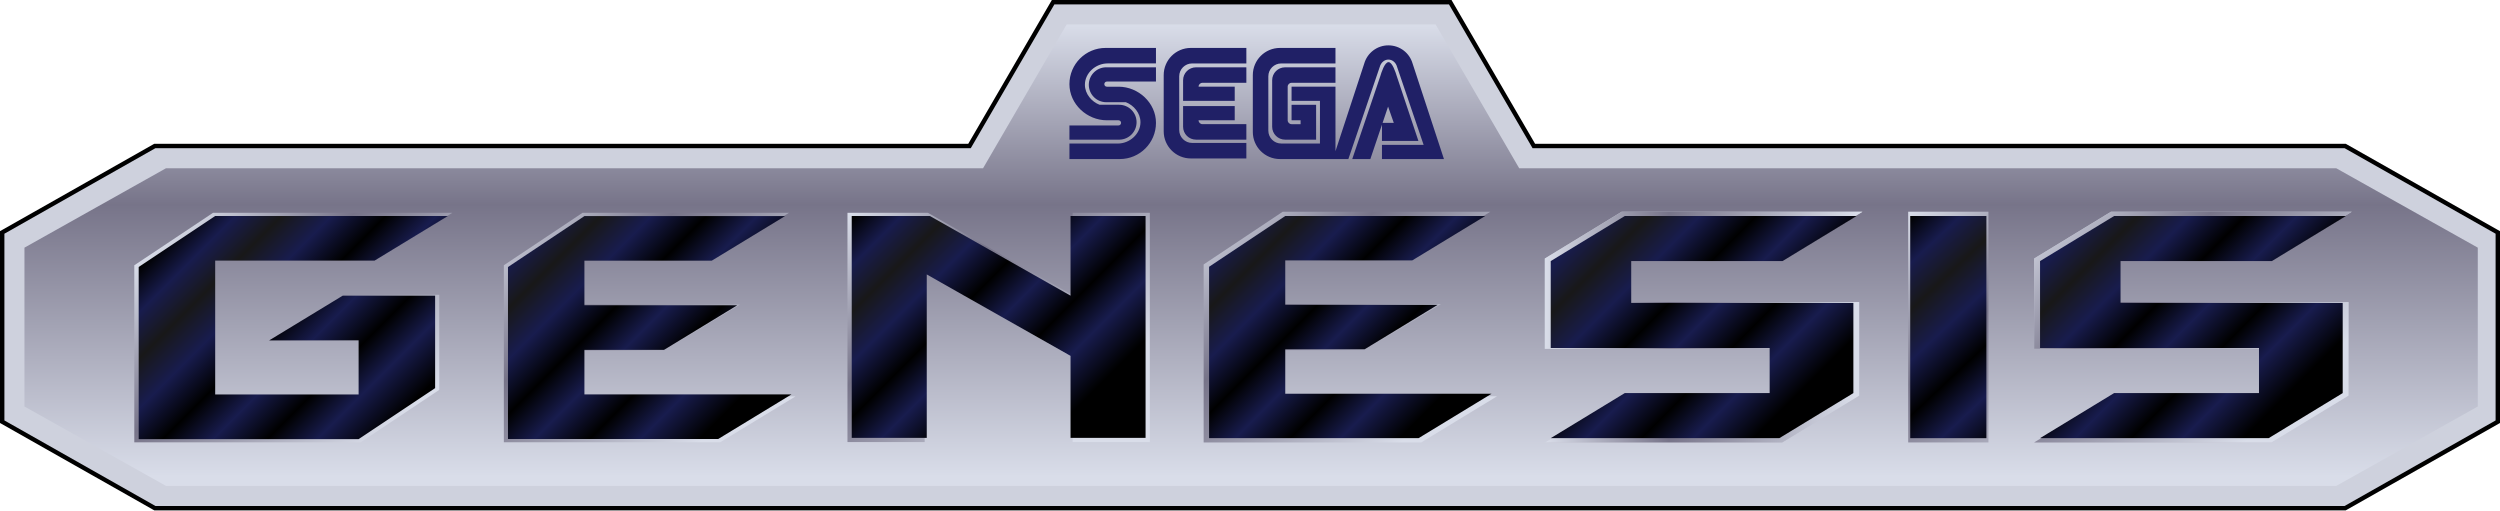
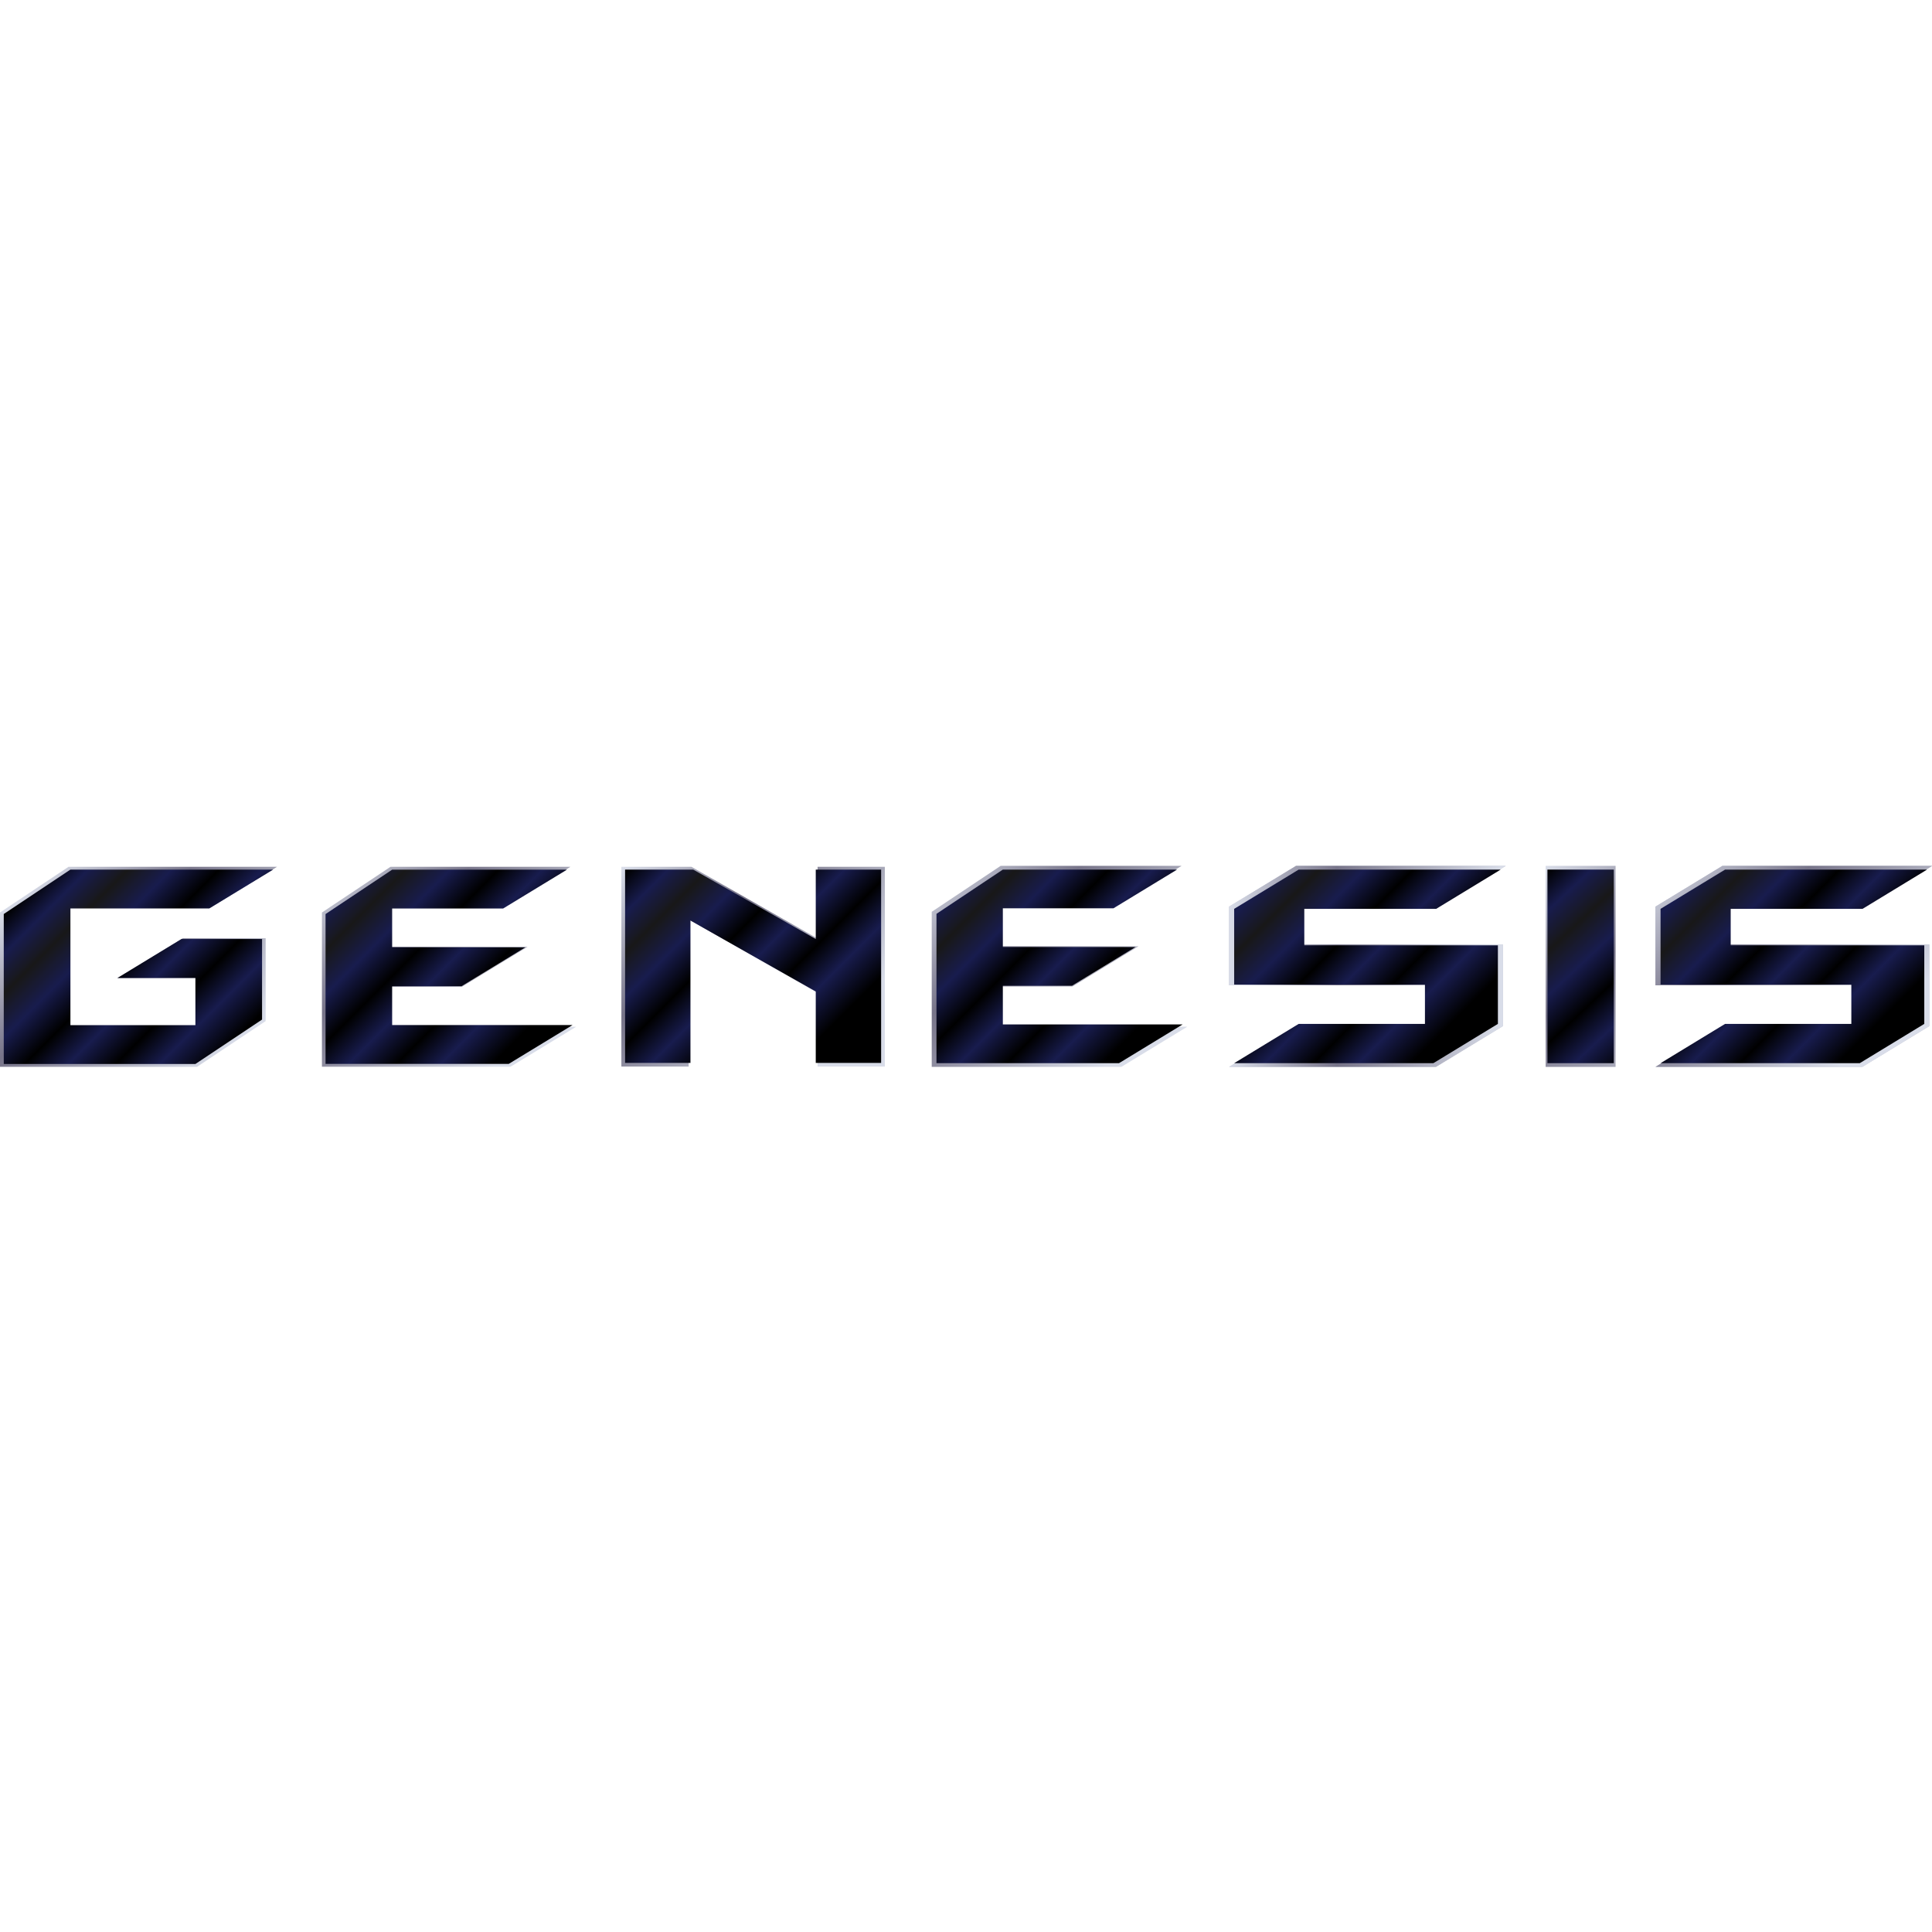
- <svg xmlns="http://www.w3.org/2000/svg" version="1.1" id="Layer_1" x="0px" y="0px" width="568.929px" height="116.145px" viewBox="-1 -1 568.929 116.145" enable-background="new -1 -1 568.929 116.145" xml:space="preserve">
+ <svg xmlns="http://www.w3.org/2000/svg" version="1.1" id="Layer_1" x="0px" y="0px" xml:space="preserve" width="100" height="100" viewBox="29.58 -178.948 504.569 504.569">
  <g>
-     <polygon points="533.056,31.853 532.827,31.721 348.343,31.721 329.321,-1 238.374,-1 219.347,31.721 34.106,31.721 -1,51.605    -1,95.259 33.88,115.018 34.108,115.145 532.825,115.145 567.675,95.404 567.929,95.259 567.929,51.607  " />
-     <polygon fill="#CED1DD" points="0,52.188 0,94.677 34.37,114.145 532.56,114.145 566.929,94.677 566.929,52.19 532.56,32.72    347.767,32.72 328.744,0 238.948,0 219.923,32.72 34.37,32.72  " />
    <linearGradient id="path14_1_" gradientUnits="userSpaceOnUse" x1="308.144" y1="1410.964" x2="308.144" y2="1515.981" gradientTransform="matrix(1 0 0 1 -24.4248 -1406.4)">
      <stop offset="0" style="stop-color:#D9DDE9" />
      <stop offset="0.39" style="stop-color:#777489" />
      <stop offset="0.98" style="stop-color:#D9DDE9" />
    </linearGradient>
-     <path id="path14" fill="url(#path14_1_)" d="M344.724,37.286L325.701,4.564h-0.252h-83.458h-0.25l-19.025,32.723H36.777   L4.565,55.36v36.148l32.212,18.072h493.885l32.211-18.072V55.36l-32.211-18.072L344.724,37.286L344.724,37.286z" />
-     <path id="path16" fill="#202066" d="M309.46,13.469l-7.131,21.726h3.521l7.146-20.979c0.26-0.959,1.043-1.659,1.963-1.659   c0.931,0,1.713,0.7,1.974,1.659l6.041,17.746h-9.479v3.232H327.6l-7.132-21.726c-0.684-2.396-2.893-4.146-5.51-4.146   C312.351,9.321,310.146,11.071,309.46,13.469z M313.638,26.961l1.248-3.706l1.301,3.706H313.638z M313.121,16.323l-6.387,18.872   h4.117l2.643-7.822v3.697h8.295l-4.926-14.747c-0.25-0.821-0.996-3.182-1.873-3.182C314.109,13.141,313.363,15.501,313.121,16.323   L313.121,16.323z M290.572,13.438h12.344v-3.53h-12.639c-3.408,0-6.172,2.771-6.172,6.18v12.936c0,3.409,2.764,6.172,6.172,6.172   h12.639V18.726h-9.992v3.234h6.461v9.702h-8.813c-1.627,0-2.936-1.315-2.936-2.938v-12.35   C287.634,14.755,288.945,13.438,290.572,13.438z M292.923,22.844v3.531h2.055v0.882h-2.055c-0.486,0-0.883-0.396-0.883-0.882   v-7.648c0-0.486,0.396-0.883,0.883-0.883h9.992V14.32h-11.461c-1.627,0-2.945,1.316-2.945,2.938v10.585   c0,1.622,1.318,2.938,2.945,2.938h7.055v-7.938L292.923,22.844L292.923,22.844z M270.292,13.438h12.344v-3.53h-12.641   c-3.408,0-6.17,2.771-6.17,6.18v12.792c0,3.408,2.762,6.179,6.17,6.179h12.641v-3.531h-12.344c-1.621,0-2.938-1.314-2.938-2.938   V16.376C267.354,14.755,268.671,13.438,270.292,13.438L270.292,13.438z M279.987,21.961v-3.234h-8.227   c0-0.486,0.395-0.883,0.883-0.883h9.992V14.32h-11.461c-1.621,0-2.936,1.316-2.936,2.938v4.703H279.987L279.987,21.961z    M279.987,23.14v3.234h-8.227c0,0.485,0.395,0.882,0.883,0.882h9.992v3.522h-11.461c-1.621,0-2.936-1.314-2.936-2.938v-4.703   L279.987,23.14L279.987,23.14z M249.784,27.547h-7.412v3.233h11.314h0.145c2.123-0.076,3.82-1.827,3.82-3.966   c0-2.189-1.773-3.972-3.965-3.972h-4.459c-1.803-0.686-3.334-2.474-3.334-4.559c0-2.679,2.467-4.848,5.145-4.848h11.027V9.907   h-11.469c-4.541,0-8.225,3.69-8.225,8.233c0,4.55,3.979,8.234,8.521,8.234v-0.038l0.023,0.038h2.625   c0.32,0,0.586,0.259,0.586,0.586c0,0.326-0.268,0.586-0.586,0.586H249.784L249.784,27.547z M254.646,17.554h7.42V14.32H250.75   h-0.152c-2.123,0.076-3.818,1.827-3.818,3.966c0,2.198,1.779,3.973,3.973,3.973h4.459c1.803,0.692,3.326,2.473,3.326,4.558   c0,2.68-2.465,4.849-5.146,4.849h-11.018v3.53h11.459c4.545,0,8.234-3.683,8.234-8.232c0-4.543-3.979-8.234-8.523-8.234v0.046   l-0.029-0.045h-2.619c-0.328,0-0.586-0.259-0.586-0.586c0-0.319,0.258-0.586,0.586-0.586L254.646,17.554L254.646,17.554z" />
    <g>
      <linearGradient id="polygon37_2_" gradientUnits="userSpaceOnUse" x1="220.795" y1="1450.026" x2="270.307" y2="1499.537" gradientTransform="matrix(1 0 0 1 -24.4248 -1406.4)">
        <stop offset="0" style="stop-color:#D9DDE9" />
        <stop offset="0.39" style="stop-color:#777489" />
        <stop offset="0.98" style="stop-color:#D9DDE9" />
      </linearGradient>
      <polygon id="polygon37" fill="url(#polygon37_2_)" points="260.669,47.433 260.669,99.606 243.101,99.606 243.101,80.333     209.429,61.171 209.429,99.606 191.86,99.606 191.86,47.433 210.161,47.433 243.101,66.173 243.101,47.433   " />
      <linearGradient id="polygon37_3_" gradientUnits="userSpaceOnUse" x1="221.69" y1="1450.804" x2="269.721" y2="1498.835" gradientTransform="matrix(1 0 0 1 -24.4248 -1406.4)">
        <stop offset="0" style="stop-color:#000000" />
        <stop offset="0.11" style="stop-color:#181C4E" />
        <stop offset="0.22" style="stop-color:#181818" />
        <stop offset="0.34" style="stop-color:#181C4E" />
        <stop offset="0.47" style="stop-color:#000000" />
        <stop offset="0.59" style="stop-color:#181C4E" />
        <stop offset="0.72" style="stop-color:#000000" />
        <stop offset="0.84" style="stop-color:#181C4E" />
        <stop offset="0.98" style="stop-color:#000000" />
      </linearGradient>
      <polygon id="polygon37_1_" fill="url(#polygon37_3_)" points="259.698,48.156 259.698,98.649 242.626,98.649 242.626,79.995     209.903,61.45 209.903,98.649 192.83,98.649 192.83,48.156 210.614,48.156 242.626,66.29 242.626,48.156   " />
    </g>
    <g>
      <linearGradient id="rect58_2_" gradientUnits="userSpaceOnUse" x1="449.509" y1="1461.434" x2="499.751" y2="1514.88" gradientTransform="matrix(1 0 0 1 -24.4248 -1406.4)">
        <stop offset="0" style="stop-color:#D9DDE9" />
        <stop offset="0.39" style="stop-color:#777489" />
        <stop offset="0.98" style="stop-color:#D9DDE9" />
      </linearGradient>
      <rect id="rect58" x="433.251" y="47.179" fill="url(#rect58_2_)" width="18.262" height="52.509" />
      <linearGradient id="rect58_3_" gradientUnits="userSpaceOnUse" x1="450.21" y1="1462.18" x2="498.416" y2="1513.46" gradientTransform="matrix(1 0 0 1 -24.4248 -1406.4)">
        <stop offset="0" style="stop-color:#000000" />
        <stop offset="0.11" style="stop-color:#181C4E" />
        <stop offset="0.22" style="stop-color:#181818" />
        <stop offset="0.34" style="stop-color:#181C4E" />
        <stop offset="0.47" style="stop-color:#000000" />
        <stop offset="0.59" style="stop-color:#181C4E" />
        <stop offset="0.72" style="stop-color:#000000" />
        <stop offset="0.84" style="stop-color:#181C4E" />
        <stop offset="0.98" style="stop-color:#000000" />
      </linearGradient>
      <rect id="rect58_1_" x="433.716" y="48.156" fill="url(#rect58_3_)" width="17.332" height="50.559" />
    </g>
    <g>
      <linearGradient id="polygon79_2_" gradientUnits="userSpaceOnUse" x1="300.5" y1="1450.364" x2="350.308" y2="1500.173" gradientTransform="matrix(1 0 0 1 -24.4248 -1406.4)">
        <stop offset="0" style="stop-color:#D9DDE9" />
        <stop offset="0.39" style="stop-color:#777489" />
        <stop offset="0.98" style="stop-color:#D9DDE9" />
      </linearGradient>
      <polygon id="polygon79" fill="url(#polygon79_2_)" points="320.921,57.68 290.917,57.68 290.917,68.182 326.921,68.182     309.669,78.684 290.917,78.684 290.917,89.186 339.673,89.186 322.421,99.688 272.915,99.688 272.915,59.182 290.917,47.179     338.173,47.179   " />
      <linearGradient id="polygon79_3_" gradientUnits="userSpaceOnUse" x1="301.62" y1="1451.46" x2="349.578" y2="1499.419" gradientTransform="matrix(1 0 0 1 -24.4248 -1406.4)">
        <stop offset="0" style="stop-color:#000000" />
        <stop offset="0.11" style="stop-color:#181C4E" />
        <stop offset="0.22" style="stop-color:#181818" />
        <stop offset="0.34" style="stop-color:#181C4E" />
        <stop offset="0.47" style="stop-color:#000000" />
        <stop offset="0.59" style="stop-color:#181C4E" />
        <stop offset="0.72" style="stop-color:#000000" />
        <stop offset="0.84" style="stop-color:#181C4E" />
        <stop offset="0.98" style="stop-color:#000000" />
      </linearGradient>
      <polygon id="polygon79_1_" fill="url(#polygon79_3_)" points="320.378,58.266 291.488,58.266 291.488,68.378 326.156,68.378     309.544,78.49 291.488,78.49 291.488,88.6 338.433,88.6 321.824,98.714 274.153,98.714 274.153,59.712 291.488,48.156     336.99,48.156   " />
    </g>
    <g>
      <linearGradient id="polygon100_2_" gradientUnits="userSpaceOnUse" x1="141.228" y1="1450.637" x2="190.761" y2="1500.169" gradientTransform="matrix(1 0 0 1 -24.4248 -1406.4)">
        <stop offset="0" style="stop-color:#D9DDE9" />
        <stop offset="0.39" style="stop-color:#777489" />
        <stop offset="0.98" style="stop-color:#D9DDE9" />
      </linearGradient>
      <polygon id="polygon100" fill="url(#polygon100_2_)" points="161.399,57.878 131.563,57.878 131.563,68.317 167.366,68.317     150.21,78.762 131.563,78.762 131.563,89.204 180.047,89.204 162.89,99.647 113.66,99.647 113.66,59.368 131.563,47.433     178.555,47.433   " />
      <linearGradient id="polygon100_3_" gradientUnits="userSpaceOnUse" x1="142.081" y1="1451.468" x2="190.206" y2="1499.594" gradientTransform="matrix(1 0 0 1 -24.4248 -1406.4)">
        <stop offset="0" style="stop-color:#000000" />
        <stop offset="0.11" style="stop-color:#181C4E" />
        <stop offset="0.22" style="stop-color:#181818" />
        <stop offset="0.34" style="stop-color:#181C4E" />
        <stop offset="0.47" style="stop-color:#000000" />
        <stop offset="0.59" style="stop-color:#181C4E" />
        <stop offset="0.72" style="stop-color:#000000" />
        <stop offset="0.84" style="stop-color:#181C4E" />
        <stop offset="0.98" style="stop-color:#000000" />
      </linearGradient>
      <polygon id="polygon100_1_" fill="url(#polygon100_3_)" points="160.984,58.319 131.996,58.319 131.996,68.468 166.783,68.468     150.113,78.615 131.996,78.615 131.996,88.76 179.104,88.76 162.436,98.905 114.601,98.905 114.601,59.768 131.996,48.174     177.654,48.174   " />
    </g>
    <g>
      <linearGradient id="polygon121_2_" gradientUnits="userSpaceOnUse" x1="64.992" y1="1454.767" x2="113.868" y2="1503.642" gradientTransform="matrix(1 0 0 1 -24.4248 -1406.4)">
        <stop offset="0" style="stop-color:#D9DDE9" />
        <stop offset="0.39" style="stop-color:#777489" />
        <stop offset="0.98" style="stop-color:#D9DDE9" />
      </linearGradient>
      <polygon id="polygon121" fill="url(#polygon121_2_)" points="29.562,59.372 47.47,47.433 101.942,47.433 84.779,57.882     47.47,57.882 47.47,89.219 81.048,89.219 81.048,76.534 60.155,76.534 77.317,66.089 98.958,66.089 98.958,87.727 81.048,99.667     29.562,99.667   " />
      <linearGradient id="polygon121_3_" gradientUnits="userSpaceOnUse" x1="65.687" y1="1455.464" x2="113.198" y2="1502.976" gradientTransform="matrix(1 0 0 1 -24.4248 -1406.4)">
        <stop offset="0" style="stop-color:#000000" />
        <stop offset="0.11" style="stop-color:#181C4E" />
        <stop offset="0.22" style="stop-color:#181818" />
        <stop offset="0.34" style="stop-color:#181C4E" />
        <stop offset="0.47" style="stop-color:#000000" />
        <stop offset="0.59" style="stop-color:#181C4E" />
        <stop offset="0.72" style="stop-color:#000000" />
        <stop offset="0.84" style="stop-color:#181C4E" />
        <stop offset="0.98" style="stop-color:#000000" />
      </linearGradient>
      <polygon id="polygon121_1_" fill="url(#polygon121_3_)" points="30.563,59.76 47.971,48.156 100.922,48.156 84.238,58.311     47.971,58.311 47.971,88.776 80.611,88.776 80.611,76.444 60.302,76.444 76.985,66.29 98.021,66.29 98.021,87.325 80.611,98.93     30.563,98.93   " />
    </g>
    <g>
      <polygon fill="#C2C4D2" points="422.089,89.034 404.587,99.688 350.558,99.688 368.06,89.034 402.304,89.034 402.304,78.382     350.558,78.382 350.558,57.835 368.06,47.179 422.851,47.179 405.349,57.835 369.582,57.835 369.582,67.725 422.089,67.725   " />
      <linearGradient id="polygon142_2_" gradientUnits="userSpaceOnUse" x1="350.523" y1="-651.4" x2="422.816" y2="-651.4" gradientTransform="matrix(1 0 0 -1 0.0352 -577.9663)">
        <stop offset="0" style="stop-color:#D9DDE9" />
        <stop offset="0.39" style="stop-color:#777489" />
        <stop offset="0.98" style="stop-color:#D9DDE9" />
      </linearGradient>
      <polygon id="polygon142" fill="url(#polygon142_2_)" points="402.304,89.034 402.304,78.382 350.558,78.382 350.558,57.835     368.06,47.179 422.851,47.179 405.349,57.835 369.582,57.835 369.582,67.725 422.089,67.725 422.089,89.034 404.587,99.688     350.558,99.688 368.06,89.034   " />
      <linearGradient id="polygon142_3_" gradientUnits="userSpaceOnUse" x1="381.426" y1="1450.132" x2="430.443" y2="1499.149" gradientTransform="matrix(1 0 0 1 -24.4248 -1406.4)">
        <stop offset="0" style="stop-color:#000000" />
        <stop offset="0.11" style="stop-color:#181C4E" />
        <stop offset="0.22" style="stop-color:#181818" />
        <stop offset="0.34" style="stop-color:#181C4E" />
        <stop offset="0.47" style="stop-color:#000000" />
        <stop offset="0.59" style="stop-color:#181C4E" />
        <stop offset="0.72" style="stop-color:#000000" />
        <stop offset="0.84" style="stop-color:#181C4E" />
        <stop offset="0.98" style="stop-color:#000000" />
      </linearGradient>
      <polygon id="polygon142_1_" fill="url(#polygon142_3_)" points="401.724,88.454 401.724,78.198 351.902,78.198 351.902,58.413     368.753,48.156 421.507,48.156 404.656,58.413 370.218,58.413 370.218,67.938 420.775,67.938 420.775,88.454 403.923,98.714     351.902,98.714 368.753,88.454   " />
    </g>
    <g>
      <polygon fill="#C2C4D2" points="533.447,89.034 515.945,99.688 461.914,99.688 479.417,89.034 513.662,89.034 513.662,78.382     461.914,78.382 461.914,57.835 479.417,47.179 534.207,47.179 516.705,57.835 480.939,57.835 480.939,67.725 533.447,67.725   " />
      <linearGradient id="polygon163_2_" gradientUnits="userSpaceOnUse" x1="491.636" y1="1448.985" x2="542.546" y2="1499.895" gradientTransform="matrix(1 0 0 1 -24.4248 -1406.4)">
        <stop offset="0" style="stop-color:#D9DDE9" />
        <stop offset="0.39" style="stop-color:#777489" />
        <stop offset="0.98" style="stop-color:#D9DDE9" />
      </linearGradient>
      <polygon id="polygon163" fill="url(#polygon163_2_)" points="513.662,89.034 513.662,78.382 461.914,78.382 461.914,57.835     479.417,47.179 534.207,47.179 516.705,57.835 480.939,57.835 480.939,67.725 533.447,67.725 533.447,89.034 515.945,99.688     461.914,99.688 479.417,89.034   " />
      <linearGradient id="polygon163_3_" gradientUnits="userSpaceOnUse" x1="492.782" y1="1450.132" x2="541.799" y2="1499.149" gradientTransform="matrix(1 0 0 1 -24.4248 -1406.4)">
        <stop offset="0" style="stop-color:#000000" />
        <stop offset="0.11" style="stop-color:#181C4E" />
        <stop offset="0.22" style="stop-color:#181818" />
        <stop offset="0.34" style="stop-color:#181C4E" />
        <stop offset="0.47" style="stop-color:#000000" />
        <stop offset="0.59" style="stop-color:#181C4E" />
        <stop offset="0.72" style="stop-color:#000000" />
        <stop offset="0.84" style="stop-color:#181C4E" />
        <stop offset="0.98" style="stop-color:#000000" />
      </linearGradient>
      <polygon id="polygon163_1_" fill="url(#polygon163_3_)" points="513.082,88.454 513.082,78.198 463.257,78.198 463.257,58.413     480.111,48.156 532.865,48.156 516.011,58.413 481.576,58.413 481.576,67.938 532.132,67.938 532.132,88.454 515.279,98.714     463.257,98.714 480.111,88.454   " />
    </g>
  </g>
</svg>
